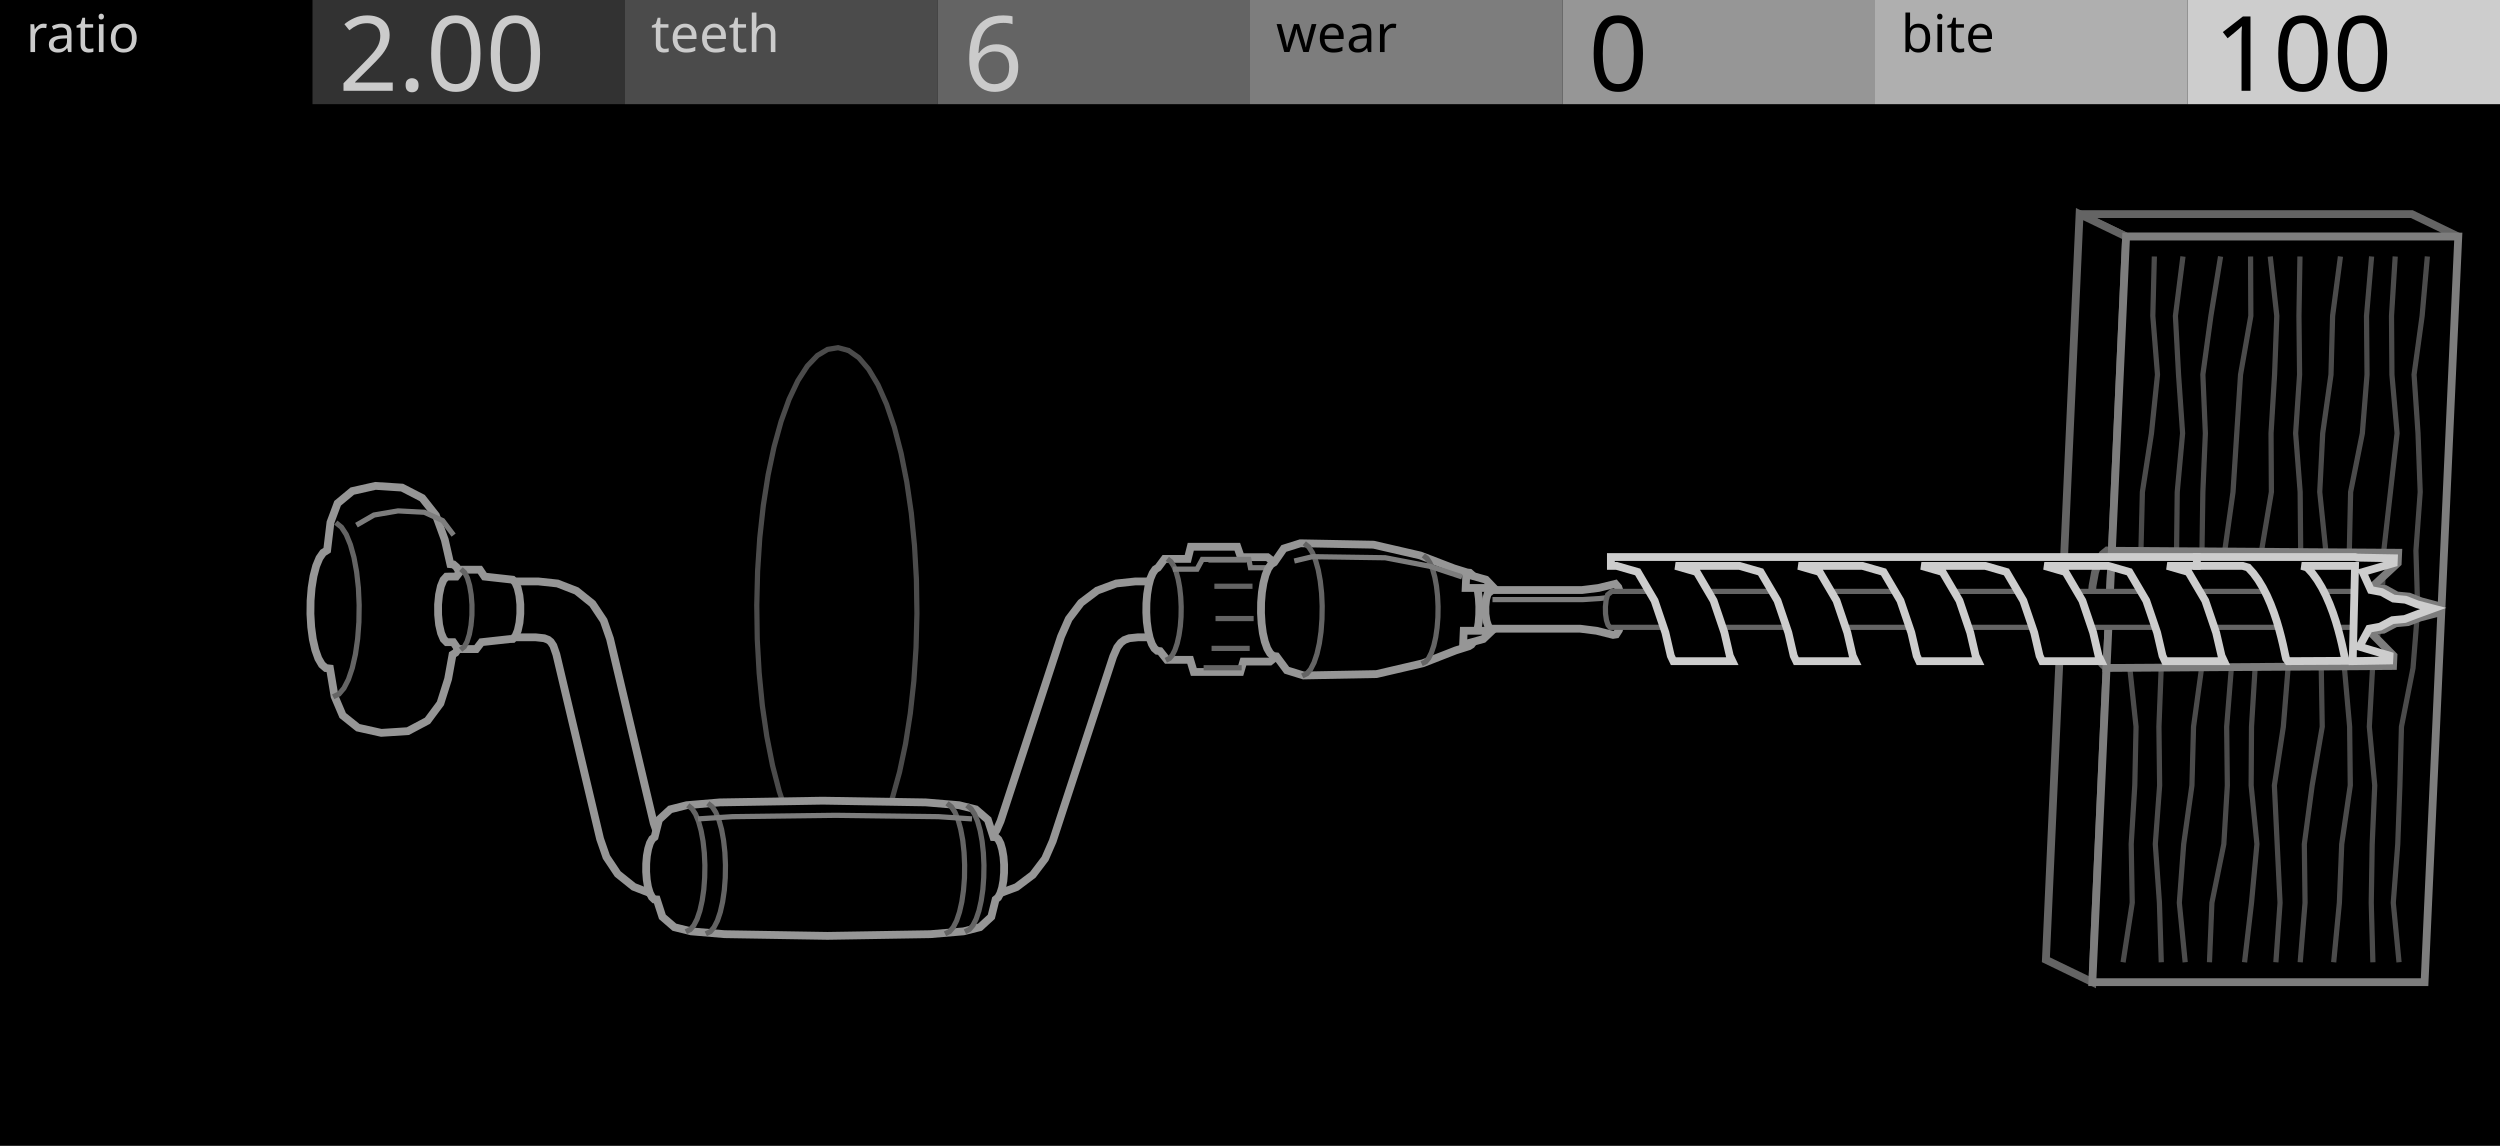
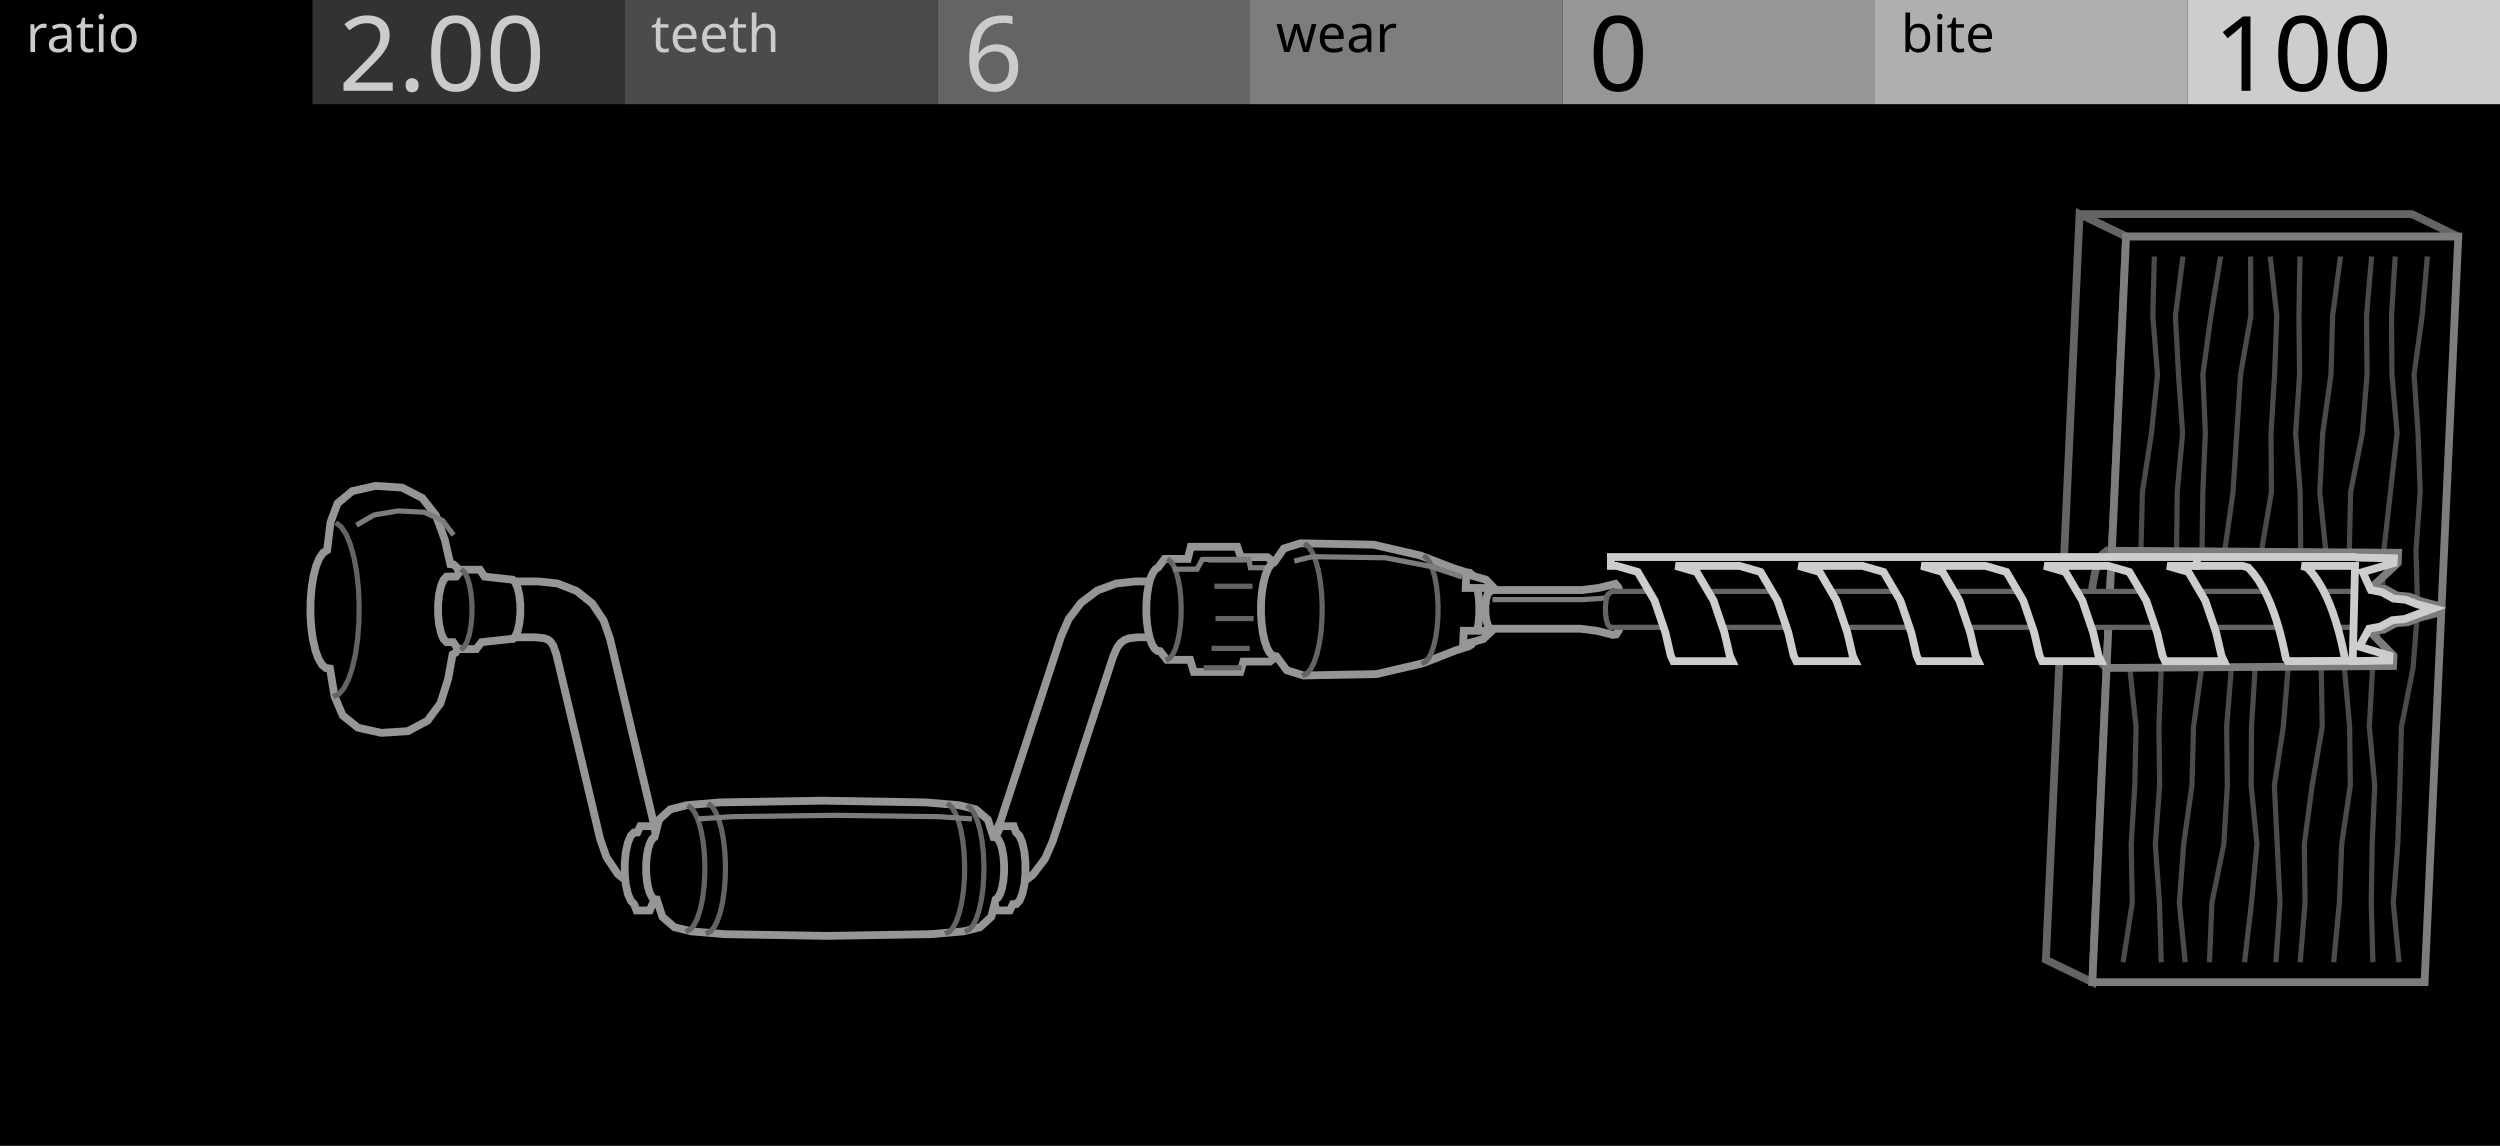
<svg xmlns="http://www.w3.org/2000/svg" width="480" height="220" viewBox="0 0 480 220">
  <g id="preview_canvas">
    <rect x="0" y="0" width="480" height="220" fill="#000000" stroke="none" />
  </g>
  <g id="preview_header">
    <rect x="0" y="0" width="60" height="20" fill="#000000" stroke="none" />
    <rect x="60" y="0" width="60" height="20" fill="#323232" stroke="none" />
    <rect x="120" y="0" width="60" height="20" fill="#4B4B4B" stroke="none" />
    <rect x="180" y="0" width="60" height="20" fill="#646464" stroke="none" />
    <rect x="240" y="0" width="60" height="20" fill="#7D7D7D" stroke="none" />
    <rect x="300" y="0" width="60" height="20" fill="#969696" stroke="none" />
    <rect x="360" y="0" width="60" height="20" fill="#AFAFAF" stroke="none" />
    <rect x="420" y="0" width="60" height="20" fill="#CDCDCD" stroke="none" />
    <text transform="matrix(1 0 0 1 5 10)" fill="#CBCBCB" stroke="none" font-family="UniversNextPro-Light" font-size="10px">ratio</text>
    <text transform="matrix(1 0 0 1 125 10)" fill="#CBCBCB" stroke="none" font-family="UniversNextPro-Light" font-size="10px">teeth</text>
    <text transform="matrix(1 0 0 1 245 10)" fill="#000000" stroke="none" font-family="UniversNextPro-Light" font-size="10px">wear</text>
    <text transform="matrix(1 0 0 1 365 10)" fill="#000000" stroke="none" font-family="UniversNextPro-Light" font-size="10px">bite</text>
    <text transform="matrix(1 0 0 1 65 17.44)" fill="#CBCBCB" stroke="none" font-family="UniversNextPro-Light" font-size="20px">2.00</text>
    <text transform="matrix(1 0 0 1 185 17.44)" fill="#CBCBCB" stroke="none" font-family="UniversNextPro-Light" font-size="20px">6</text>
    <text transform="matrix(1 0 0 1 305 17.44)" fill="#000000" stroke="none" font-family="UniversNextPro-Light" font-size="20px">0</text>
    <text transform="matrix(1 0 0 1 425 17.44)" fill="#000000" stroke="none" font-family="UniversNextPro-Light" font-size="20px">100</text>
  </g>
  <path id="drill_palette_0" d="M 700 300 L 704 300 L 704 304 Z" fill="#CDCDCD" stroke="#CDCDCD" stroke-width="2" />
  <path id="drill_palette_1" d="M 710 300 L 714 300 L 714 304 Z" fill="#646464" stroke="#646464" stroke-width="2" />
  <path d="M 408.21 45.42 L 471.99 45.42 L 463.07 41.11 L 399.28 41.11 Z" fill="#000000" stroke="#646464" stroke-width="1.5" />
  <path d="M 408.21 45.42 L 399.28 41.11 L 392.81 184.27 L 401.73 188.58 L 404.46 128.27 L 403.59 127.45 L 402.8 125.93 L 402.17 123.79 L 401.73 121.19 L 401.51 118.31 L 401.52 115.33 L 401.77 112.48 L 402.24 109.92 L 402.89 107.86 L 403.69 106.41 L 404.57 105.69 L 405.48 105.73 Z" fill="#000000" stroke="#646464" stroke-width="1.5" />
  <path d="M 408.21 45.42 L 471.99 45.42 L 465.52 188.58 L 401.73 188.58 Z" fill="#000000" stroke="#7D7D7D" stroke-width="1.5" />
  <path d="M 408 184.66 L 409.74 173.36 L 409.54 162.08 L 410.23 150.82 L 410.47 139.52 L 409.28 128.26 L 410.06 117.03 L 411.41 105.76 L 411.69 94.5 L 413.43 83.24 L 414.59 71.93 L 413.69 60.65 L 413.98 49.4 L 413.28 49.39 L 412.99 60.67 L 413.89 71.93 L 412.73 83.15 L 410.99 94.43 L 410.71 105.71 L 409.37 116.97 L 408.57 128.27 L 409.77 139.55 L 409.53 150.79 L 408.84 162.06 L 409.04 173.31 L 407.31 184.55 Z" fill="#4B4B4B" stroke="#4B4B4B" stroke-width="0.3" />
  <path d="M 415.31 184.59 L 414.96 173.32 L 414.17 162.07 L 415 150.81 L 414.87 139.54 L 415.3 128.31 L 417.58 117.05 L 418.25 105.74 L 418.38 94.48 L 419.41 83.2 L 418.63 71.91 L 418.03 60.67 L 419.46 49.44 L 418.76 49.35 L 417.33 60.65 L 417.93 71.95 L 418.71 83.19 L 417.68 94.45 L 417.55 105.72 L 416.89 116.95 L 414.6 128.23 L 414.16 139.53 L 414.3 150.79 L 413.47 162.07 L 414.26 173.36 L 414.61 184.62 Z" fill="#4B4B4B" stroke="#4B4B4B" stroke-width="0.3" />
  <path d="M 419.89 184.57 L 418.78 173.33 L 419.62 162.11 L 421.2 150.83 L 421.51 139.56 L 423.05 128.31 L 424.16 117 L 423.13 105.72 L 423.3 94.47 L 423.78 83.2 L 423.3 71.95 L 424.84 60.71 L 426.67 49.45 L 425.98 49.34 L 424.15 60.61 L 422.6 71.91 L 423.08 83.2 L 422.6 94.45 L 422.43 105.75 L 423.46 117 L 422.36 128.23 L 420.81 139.51 L 420.5 150.77 L 418.92 162.03 L 418.08 173.34 L 419.19 184.64 Z" fill="#4B4B4B" stroke="#4B4B4B" stroke-width="0.3" />
  <path d="M 424.57 184.62 L 425.03 173.38 L 427.32 162.12 L 428 150.81 L 427.87 139.55 L 428.77 128.27 L 428.09 116.98 L 427.51 105.75 L 429.09 94.5 L 429.81 83.22 L 430.53 71.97 L 432.51 60.69 L 432.46 49.39 L 431.76 49.4 L 431.81 60.63 L 429.84 71.89 L 429.11 83.17 L 428.39 94.43 L 426.8 105.72 L 427.39 117.02 L 428.07 128.26 L 427.17 139.52 L 427.3 150.79 L 426.63 162.03 L 424.34 173.3 L 423.88 184.59 Z" fill="#4B4B4B" stroke="#4B4B4B" stroke-width="0.3" />
  <path d="M 431.32 184.65 L 432.64 173.37 L 433.68 162.07 L 432.57 150.79 L 432.64 139.55 L 433.33 128.27 L 433.02 117.02 L 434.56 105.79 L 436.46 94.49 L 436.39 83.21 L 437.07 71.95 L 437.5 60.65 L 436.25 49.36 L 435.56 49.43 L 436.79 60.67 L 436.37 71.91 L 435.69 83.19 L 435.76 94.44 L 433.87 105.68 L 432.32 116.98 L 432.63 128.26 L 431.94 139.52 L 431.87 150.82 L 432.98 162.07 L 431.94 173.3 L 430.62 184.57 Z" fill="#4B4B4B" stroke="#4B4B4B" stroke-width="0.3" />
  <path d="M 437.33 184.63 L 438.12 173.34 L 437.57 162.05 L 437.03 150.82 L 438.75 139.58 L 439.66 128.29 L 440.26 117.04 L 442.08 105.76 L 441.98 94.45 L 441.11 83.2 L 441.87 71.94 L 441.75 60.66 L 441.94 49.4 L 441.24 49.39 L 441.05 60.66 L 441.17 71.92 L 440.41 83.2 L 441.28 94.48 L 441.38 105.71 L 439.56 116.96 L 438.96 128.24 L 438.05 139.49 L 436.33 150.78 L 436.87 162.09 L 437.42 173.33 L 436.63 184.58 Z" fill="#4B4B4B" stroke="#4B4B4B" stroke-width="0.3" />
  <path d="M 442 184.63 L 442.92 173.35 L 442.78 162.09 L 444.28 150.86 L 446.22 139.56 L 446.03 128.27 L 446.45 117.01 L 446.9 105.72 L 445.74 94.46 L 446.31 83.23 L 447.9 71.96 L 448.21 60.69 L 449.69 49.44 L 449 49.35 L 447.51 60.63 L 447.2 71.9 L 445.61 83.16 L 445.04 94.47 L 446.2 105.74 L 445.75 116.99 L 445.33 128.26 L 445.52 139.51 L 443.59 150.75 L 442.08 162.05 L 442.22 173.33 L 441.3 184.58 Z" fill="#4B4B4B" stroke="#4B4B4B" stroke-width="0.3" />
  <path d="M 448.43 184.64 L 449.51 173.36 L 449.96 162.1 L 451.61 150.83 L 451.48 139.52 L 450.48 128.26 L 451.28 117.01 L 451.42 105.74 L 451.67 94.5 L 453.92 83.25 L 454.82 71.94 L 454.72 60.68 L 455.68 49.42 L 454.99 49.36 L 454.02 60.65 L 454.12 71.92 L 453.22 83.15 L 450.97 94.43 L 450.72 105.73 L 450.58 116.99 L 449.78 128.27 L 450.78 139.55 L 450.9 150.78 L 449.26 162.04 L 448.81 173.31 L 447.73 184.57 Z" fill="#4B4B4B" stroke="#4B4B4B" stroke-width="0.3" />
  <path d="M 455.94 184.6 L 455.63 173.34 L 455.81 162.08 L 456.3 150.79 L 455.26 139.53 L 455.88 128.3 L 457.67 117.03 L 458.04 105.76 L 459.31 94.5 L 460.59 83.2 L 459.6 71.91 L 459.52 60.67 L 460.22 49.42 L 459.52 49.37 L 458.82 60.65 L 458.9 71.95 L 459.89 83.19 L 458.62 94.43 L 457.34 105.71 L 456.98 116.97 L 455.18 128.23 L 454.56 139.54 L 455.6 150.81 L 455.11 162.06 L 454.93 173.34 L 455.24 184.62 Z" fill="#4B4B4B" stroke="#4B4B4B" stroke-width="0.3" />
  <path d="M 460.95 184.57 L 459.86 173.33 L 460.72 162.09 L 461.13 150.81 L 461.43 139.57 L 463.65 128.32 L 464.55 117.01 L 464.21 105.74 L 465.03 94.47 L 464.61 83.18 L 463.85 71.94 L 465.4 60.7 L 466.39 49.42 L 465.69 49.36 L 464.7 60.62 L 463.15 71.92 L 463.91 83.22 L 464.33 94.46 L 463.51 105.72 L 463.85 116.99 L 462.95 128.22 L 460.73 139.5 L 460.43 150.79 L 460.02 162.05 L 459.16 173.34 L 460.25 184.64 Z" fill="#4B4B4B" stroke="#4B4B4B" stroke-width="0.3" />
  <path d="M 405.48 105.75 L 460.45 106.13 L 460.36 108.12 L 455.23 112.89 L 457.95 113.09 L 460.21 114.33 L 462.55 114.55 L 464.82 115.44 L 467.83 116.24 L 467.76 117.76 L 464.68 118.56 L 462.33 119.45 L 459.97 119.67 L 457.6 120.91 L 454.86 121.11 L 459.55 125.88 L 459.46 127.87 L 404.46 128.25 Z" fill="#000000" stroke="#7D7D7D" stroke-width="1.5" />
  <path d="M 286.5 113.29 L 303.72 113.29 L 306.93 112.89 L 310.15 112.1 L 310.71 112.75 L 311.15 114.04 L 311.4 115.79 L 311.43 117.72 L 311.23 119.55 L 310.83 120.98 L 310.3 121.81 L 309.71 121.9 L 306.55 121.11 L 303.38 120.71 L 286.16 120.71 L 285.74 120.22 L 285.41 119.24 L 285.21 117.91 L 285.19 116.45 L 285.34 115.07 L 285.64 113.99 Z" fill="#000000" stroke="#969696" stroke-width="1.5" />
  <path d="M 286.71 115.47 L 303.94 115.47 L 307.19 115.26 L 310.47 114.86 L 310.38 114.16 L 307.12 114.57 L 303.92 114.77 L 286.71 114.77 Z" fill="#7D7D7D" stroke="#7D7D7D" stroke-width="0.3" />
  <path d="M 309.45 113.55 L 452.33 113.55 L 452.72 114.01 L 453.03 114.92 L 453.21 116.15 L 453.23 117.51 L 453.09 118.79 L 452.81 119.8 L 452.43 120.38 L 452.02 120.45 L 309.14 120.45 L 308.74 119.99 L 308.44 119.08 L 308.26 117.85 L 308.24 116.49 L 308.38 115.21 L 308.66 114.2 Z" fill="#000000" stroke="#646464" stroke-width="1.0" />
  <path d="M 309.29 108.65 L 309.29 106.95 L 421.8 106.95 L 421.8 108.65 L 416.11 108.65 L 420.17 109.82 L 423.41 115.33 L 425.5 121.47 L 426.53 125.91 L 427.01 126.94 L 415.68 126.94 L 415.2 125.91 L 414.17 121.47 L 412.08 115.33 L 408.84 109.82 L 404.78 108.65 L 392.51 108.65 L 396.57 109.82 L 399.81 115.33 L 401.89 121.47 L 402.92 125.91 L 403.41 126.94 L 392.08 126.94 L 391.6 125.91 L 390.57 121.47 L 388.48 115.33 L 385.24 109.82 L 381.18 108.65 L 368.91 108.65 L 372.97 109.82 L 376.21 115.33 L 378.29 121.47 L 379.32 125.91 L 379.81 126.94 L 368.48 126.94 L 368 125.91 L 366.97 121.47 L 364.88 115.33 L 361.64 109.82 L 357.58 108.65 L 345.31 108.65 L 349.37 109.82 L 352.61 115.33 L 354.69 121.47 L 355.72 125.91 L 356.21 126.94 L 344.88 126.94 L 344.39 125.91 L 343.36 121.47 L 341.28 115.33 L 338.04 109.82 L 333.98 108.65 L 321.71 108.65 L 325.77 109.82 L 329.01 115.33 L 331.09 121.47 L 332.12 125.91 L 332.61 126.94 L 321.28 126.94 L 320.79 125.91 L 319.76 121.47 L 317.68 115.33 L 314.44 109.82 L 310.38 108.65 Z" fill="#000000" stroke="#CDCDCD" stroke-width="1.5" />
  <path d="M 421.8 106.95 L 452.17 106.95 L 452.62 107.06 L 459.63 107.19 L 459.59 108.12 L 453.64 109.84 L 455.21 113.29 L 457.29 113.68 L 459.54 114.93 L 461.88 115.15 L 464.15 116.04 L 467.17 116.83 L 464.07 117.96 L 461.72 118.85 L 459.35 119.07 L 456.99 120.32 L 454.87 120.71 L 453 124.16 L 458.79 125.88 L 458.74 126.81 L 451.72 126.94 L 452.17 108.65 L 441.92 108.65 L 442.97 108.96 L 443.97 110.06 L 444.91 111.35 L 445.78 112.79 L 446.58 114.35 L 447.29 115.98 L 447.92 117.64 L 448.47 119.29 L 448.93 120.86 L 449.32 122.34 L 449.64 123.67 L 449.89 124.81 L 450.09 125.75 L 450.25 126.44 L 450.38 126.88 L 439.28 126.94 L 438.92 126.44 L 438.76 125.75 L 438.56 124.81 L 438.31 123.67 L 437.99 122.34 L 437.6 120.86 L 437.14 119.29 L 436.59 117.64 L 435.96 115.98 L 435.25 114.35 L 434.45 112.79 L 433.58 111.35 L 432.64 110.06 L 431.64 108.96 L 430.59 108.65 L 421.8 108.65 Z" fill="#000000" stroke="#CDCDCD" stroke-width="1.5" />
-   <path d="M 158.62 166.42 L 156.69 165.07 L 154.85 162.91 L 153.08 159.95 L 151.44 156.25 L 149.96 151.87 L 148.67 146.88 L 147.58 141.37 L 146.72 135.45 L 146.11 129.21 L 145.74 122.76 L 145.65 116.21 L 145.81 109.67 L 146.23 103.26 L 146.91 97.08 L 147.82 91.25 L 148.96 85.87 L 150.3 81.02 L 151.83 76.79 L 153.5 73.26 L 155.29 70.49 L 157.15 68.54 L 159.03 67.42 L 160.9 67.11 L 162.83 67.63 L 163.01 66.95 L 160.93 66.4 L 158.78 66.75 L 156.71 67.99 L 154.73 70.06 L 152.89 72.92 L 151.18 76.52 L 149.64 80.8 L 148.28 85.7 L 147.13 91.13 L 146.21 96.99 L 145.53 103.2 L 145.11 109.64 L 144.95 116.2 L 145.05 122.78 L 145.41 129.26 L 146.02 135.54 L 146.89 141.49 L 147.98 147.03 L 149.29 152.07 L 150.79 156.5 L 152.46 160.28 L 154.28 163.32 L 156.22 165.59 L 158.22 167 Z" fill="#4B4B4B" stroke="#4B4B4B" stroke-width="0.3" />
-   <path d="M 162.72 67.58 L 164.65 68.93 L 166.49 71.09 L 168.26 74.05 L 169.9 77.75 L 171.38 82.13 L 172.67 87.12 L 173.76 92.63 L 174.62 98.55 L 175.24 104.79 L 175.6 111.24 L 175.7 117.79 L 175.53 124.33 L 175.11 130.74 L 174.43 136.92 L 173.52 142.75 L 172.38 148.13 L 171.04 152.98 L 169.51 157.21 L 167.84 160.74 L 166.05 163.51 L 164.19 165.46 L 162.31 166.58 L 160.44 166.89 L 158.51 166.37 L 158.33 167.05 L 160.41 167.6 L 162.56 167.25 L 164.64 166.01 L 166.61 163.94 L 168.45 161.08 L 170.16 157.48 L 171.7 153.2 L 173.06 148.3 L 174.21 142.87 L 175.13 137.01 L 175.81 130.8 L 176.23 124.36 L 176.4 117.8 L 176.3 111.22 L 175.93 104.74 L 175.32 98.46 L 174.45 92.51 L 173.36 86.97 L 172.05 81.93 L 170.55 77.5 L 168.88 73.72 L 167.06 70.68 L 165.12 68.41 L 163.12 67 Z" fill="#4B4B4B" stroke="#4B4B4B" stroke-width="0.3" />
  <path d="M 97.52 122.36 L 102.83 122.36 L 104.48 122.54 L 105.26 122.84 L 105.74 123.23 L 106.24 123.98 L 106.82 125.65 L 115.22 161.07 L 116.43 164.55 L 118.6 167.8 L 121.66 170.26 L 125.3 171.68 L 128.94 172.07 L 187.9 172.07 L 191.53 171.68 L 195.18 170.32 L 198.3 167.97 L 200.65 164.87 L 202.13 161.48 L 213.73 126.06 L 214.5 124.3 L 215.19 123.41 L 215.87 122.89 L 216.8 122.54 L 218.51 122.36 L 223.18 122.36 L 223.18 111.64 L 217.94 111.64 L 214.31 112.03 L 210.66 113.39 L 207.55 115.74 L 205.2 118.84 L 203.71 122.23 L 192.11 157.65 L 191.34 159.41 L 190.66 160.3 L 189.97 160.82 L 189.04 161.17 L 187.33 161.35 L 129.52 161.35 L 127.86 161.17 L 127.09 160.87 L 126.6 160.48 L 126.1 159.73 L 125.52 158.06 L 117.12 122.64 L 115.91 119.16 L 113.75 115.91 L 110.69 113.45 L 107.04 112.03 L 103.4 111.64 L 97.52 111.64 Z" fill="#000000" stroke="#969696" stroke-width="1.5" />
+   <path d="M 122.38 159.82 L 122.94 158.62 L 125.49 158.62 L 125.88 159.82 L 126.52 160.47 L 127.06 161.73 L 127.46 163.48 L 127.67 165.55 L 127.68 167.73 L 127.48 169.81 L 127.1 171.59 L 126.56 172.89 L 125.93 173.58 L 125.26 173.6 L 124.76 174.8 L 122.21 174.8 L 121.75 173.6 L 121.12 172.95 L 120.57 171.69 L 120.17 169.94 L 119.96 167.87 L 119.95 165.69 L 120.15 163.61 L 120.54 161.83 L 121.08 160.53 L 121.71 159.84 Z" fill="#000000" stroke="#969696" stroke-width="1.5" />
+   <path d="M 191.58 159.82 L 192.08 158.62 L 194.64 158.62 L 195.09 159.82 L 195.73 160.47 L 196.27 161.73 L 196.67 163.48 L 196.88 165.55 L 196.89 167.73 L 196.69 169.81 L 196.3 171.59 L 195.77 172.89 L 195.14 173.58 L 194.47 173.6 L 193.9 174.8 L 191.35 174.8 L 190.96 173.6 L 190.32 172.95 L 189.78 171.69 L 189.38 169.94 L 189.17 167.87 L 189.16 165.69 L 189.36 163.61 L 189.75 161.83 L 190.28 160.53 L 190.92 159.84 Z" fill="#000000" stroke="#969696" stroke-width="1.5" />
  <path d="M 125.68 160.72 L 126.52 157.39 L 128.68 155.4 L 131.84 154.6 L 138.2 154.06 L 157.96 153.73 L 177.75 154.06 L 184.15 154.6 L 187.36 155.4 L 189.67 157.39 L 190.74 160.72 L 191.22 160.74 L 191.69 161.18 L 192.1 161.98 L 192.43 163.12 L 192.67 164.49 L 192.79 166.02 L 192.78 167.59 L 192.65 169.11 L 192.4 170.46 L 192.05 171.55 L 191.63 172.32 L 191.16 172.7 L 190.33 176.03 L 188.16 178.02 L 185 178.82 L 178.64 179.36 L 158.88 179.69 L 139.1 179.36 L 132.7 178.82 L 129.48 178.02 L 127.18 176.03 L 126.1 172.7 L 125.62 172.68 L 125.16 172.24 L 124.75 171.44 L 124.41 170.3 L 124.18 168.93 L 124.06 167.4 L 124.07 165.83 L 124.2 164.31 L 124.45 162.96 L 124.79 161.87 L 125.21 161.1 Z" fill="#000000" stroke="#969696" stroke-width="1.5" />
  <path d="M 131.95 154.98 L 132.62 155.53 L 133.23 156.47 L 133.79 157.83 L 134.27 159.56 L 134.64 161.57 L 134.88 163.78 L 134.99 166.11 L 134.95 168.47 L 134.78 170.75 L 134.47 172.88 L 134.05 174.75 L 133.52 176.31 L 132.93 177.47 L 132.32 178.19 L 131.66 178.51 L 131.97 179.14 L 132.75 178.75 L 133.51 177.87 L 134.17 176.58 L 134.72 174.94 L 135.16 173 L 135.48 170.83 L 135.65 168.5 L 135.69 166.1 L 135.58 163.73 L 135.33 161.47 L 134.95 159.4 L 134.45 157.61 L 133.85 156.14 L 133.14 155.05 L 132.4 154.44 Z" fill="#646464" stroke="#646464" stroke-width="0.3" />
  <path d="M 185.53 154.98 L 186.2 155.53 L 186.81 156.47 L 187.37 157.83 L 187.85 159.56 L 188.22 161.57 L 188.46 163.78 L 188.57 166.11 L 188.53 168.47 L 188.36 170.75 L 188.05 172.88 L 187.63 174.75 L 187.1 176.31 L 186.51 177.47 L 185.9 178.19 L 185.24 178.51 L 185.55 179.14 L 186.33 178.75 L 187.09 177.87 L 187.75 176.58 L 188.3 174.94 L 188.74 173 L 189.06 170.83 L 189.23 168.5 L 189.27 166.1 L 189.16 163.73 L 188.91 161.47 L 188.53 159.4 L 188.03 157.61 L 187.43 156.14 L 186.72 155.05 L 185.98 154.44 Z" fill="#646464" stroke="#646464" stroke-width="0.3" />
  <path d="M 135.8 154.59 L 136.49 155.15 L 137.12 156.12 L 137.7 157.54 L 138.2 159.32 L 138.58 161.4 L 138.83 163.69 L 138.94 166.09 L 138.9 168.53 L 138.72 170.89 L 138.4 173.08 L 137.96 175.02 L 137.42 176.63 L 136.81 177.84 L 136.17 178.58 L 135.5 178.91 L 135.8 179.54 L 136.61 179.14 L 137.39 178.23 L 138.07 176.91 L 138.64 175.21 L 139.09 173.21 L 139.42 170.96 L 139.6 168.56 L 139.64 166.08 L 139.53 163.63 L 139.27 161.3 L 138.88 159.16 L 138.36 157.31 L 137.74 155.8 L 137.01 154.67 L 136.24 154.04 Z" fill="#646464" stroke="#646464" stroke-width="0.3" />
  <path d="M 181.72 154.59 L 182.41 155.15 L 183.04 156.12 L 183.63 157.54 L 184.12 159.32 L 184.5 161.4 L 184.75 163.69 L 184.86 166.09 L 184.83 168.53 L 184.65 170.89 L 184.33 173.08 L 183.89 175.02 L 183.35 176.63 L 182.73 177.84 L 182.1 178.58 L 181.42 178.91 L 181.73 179.54 L 182.54 179.14 L 183.32 178.23 L 183.99 176.91 L 184.56 175.21 L 185.02 173.21 L 185.34 170.96 L 185.53 168.56 L 185.56 166.08 L 185.45 163.63 L 185.2 161.3 L 184.8 159.16 L 184.29 157.31 L 183.67 155.8 L 182.94 154.67 L 182.17 154.04 Z" fill="#646464" stroke="#646464" stroke-width="0.3" />
  <path d="M 134.19 157.57 L 140.64 157.15 L 160.46 156.89 L 180.16 157.15 L 186.45 157.57 L 186.5 156.87 L 180.19 156.45 L 160.46 156.19 L 140.62 156.45 L 134.15 156.87 Z" fill="#7D7D7D" stroke="#7D7D7D" stroke-width="0.3" />
  <path d="M 62.81 105.64 L 63.45 100.3 L 64.82 96.63 L 67.64 94.29 L 72.08 93.29 L 77.19 93.62 L 81.07 95.62 L 83.7 98.96 L 85.4 103.64 L 86.47 108.32 L 87.07 108.38 L 87.65 108.88 L 88.17 109.79 L 88.63 111.06 L 88.98 112.62 L 89.22 114.41 L 89.34 116.32 L 89.32 118.27 L 89.16 120.16 L 88.89 121.89 L 88.5 123.37 L 88.02 124.53 L 87.47 125.32 L 86.89 125.68 L 86.04 130.36 L 84.56 135.04 L 82.08 138.38 L 78.31 140.38 L 73.21 140.71 L 68.72 139.71 L 65.8 137.37 L 64.24 133.7 L 63.35 128.36 L 62.57 128.27 L 61.81 127.61 L 61.12 126.43 L 60.53 124.77 L 60.06 122.72 L 59.75 120.39 L 59.6 117.88 L 59.63 115.33 L 59.83 112.87 L 60.19 110.61 L 60.7 108.67 L 61.33 107.15 L 62.04 106.13 Z" fill="#000000" stroke="#969696" stroke-width="1.5" />
  <path d="M 64.37 100.7 L 65.3 101.46 L 66.16 102.79 L 66.95 104.7 L 67.62 107.09 L 68.13 109.88 L 68.47 112.95 L 68.61 116.17 L 68.56 119.43 L 68.32 122.6 L 67.9 125.54 L 67.31 128.15 L 66.58 130.31 L 65.74 131.94 L 64.87 132.96 L 63.94 133.41 L 64.25 134.04 L 65.31 133.53 L 66.33 132.33 L 67.22 130.58 L 67.98 128.34 L 68.59 125.67 L 69.02 122.67 L 69.26 119.46 L 69.31 116.16 L 69.16 112.89 L 68.82 109.78 L 68.3 106.94 L 67.61 104.47 L 66.79 102.46 L 65.83 100.99 L 64.81 100.16 Z" fill="#646464" stroke="#646464" stroke-width="0.3" />
  <path d="M 68.74 101.06 L 71.93 99.22 L 76.45 98.44 L 81.39 98.7 L 84.76 100.23 L 86.73 102.83 L 87.28 102.41 L 85.21 99.67 L 81.56 98.01 L 76.41 97.74 L 71.68 98.55 L 68.39 100.45 Z" fill="#7D7D7D" stroke="#7D7D7D" stroke-width="0.3" />
  <path d="M 86.33 110.7 L 87.6 110.7 L 88.62 109.38 L 92.13 109.38 L 93.02 110.7 L 98.42 111.3 L 98.94 111.84 L 99.39 112.88 L 99.72 114.33 L 99.9 116.04 L 99.9 117.84 L 99.74 119.56 L 99.42 121.03 L 98.98 122.11 L 98.45 122.68 L 97.9 122.7 L 92.45 123.3 L 91.44 124.62 L 87.93 124.62 L 87.03 123.3 L 85.76 123.3 L 85.17 122.7 L 84.68 121.55 L 84.31 119.95 L 84.12 118.06 L 84.11 116.07 L 84.3 114.17 L 84.65 112.55 L 85.14 111.36 L 85.72 110.72 Z" fill="#000000" stroke="#969696" stroke-width="1.5" />
  <path d="M 88.38 109.63 L 88.93 110.14 L 89.41 111.09 L 89.82 112.49 L 90.12 114.21 L 90.27 116.13 L 90.26 118.11 L 90.09 120.01 L 89.78 121.7 L 89.36 123.05 L 88.87 123.94 L 88.32 124.38 L 88.77 124.92 L 89.42 124.39 L 90 123.32 L 90.46 121.87 L 90.78 120.11 L 90.96 118.14 L 90.97 116.1 L 90.81 114.12 L 90.51 112.33 L 90.06 110.83 L 89.49 109.71 L 88.86 109.12 Z" fill="#646464" stroke="#646464" stroke-width="0.3" />
  <path d="M 222.35 108.98 L 223.59 107.31 L 228.05 107.31 L 228.63 104.98 L 237.56 104.98 L 238.25 106.98 L 243.35 106.98 L 244.65 107.98 L 245.27 108.05 L 245.87 108.57 L 246.42 109.51 L 246.89 110.83 L 247.26 112.45 L 247.51 114.31 L 247.63 116.3 L 247.61 118.32 L 247.45 120.28 L 247.16 122.07 L 246.76 123.61 L 246.26 124.82 L 245.69 125.64 L 245.08 126.02 L 243.83 127.02 L 238.73 127.02 L 238.14 129.02 L 229.21 129.02 L 228.51 126.69 L 224.05 126.69 L 222.73 125.02 L 222.18 124.95 L 221.65 124.49 L 221.16 123.66 L 220.74 122.49 L 220.42 121.04 L 220.19 119.39 L 220.09 117.62 L 220.11 115.82 L 220.25 114.08 L 220.51 112.49 L 220.86 111.12 L 221.31 110.05 L 221.81 109.32 Z" fill="#000000" stroke="#969696" stroke-width="1.5" />
  <path d="M 231.24 128.56 L 238.25 128.56 L 238.25 127.86 L 231.24 127.86 Z" fill="#646464" stroke="#646464" stroke-width="0.3" />
  <path d="M 232.77 124.84 L 239.79 124.84 L 239.79 124.14 L 232.77 124.14 Z" fill="#646464" stroke="#646464" stroke-width="0.3" />
  <path d="M 233.53 119.11 L 240.55 119.11 L 240.55 118.41 L 233.53 118.41 Z" fill="#646464" stroke="#646464" stroke-width="0.3" />
  <path d="M 233.31 112.91 L 240.33 112.91 L 240.33 112.21 L 233.31 112.21 Z" fill="#646464" stroke="#646464" stroke-width="0.3" />
  <path d="M 232.17 107.9 L 239.19 107.9 L 239.19 107.2 L 232.17 107.2 Z" fill="#646464" stroke="#646464" stroke-width="0.3" />
  <path d="M 224.03 107.66 L 224.55 108.09 L 225.03 108.83 L 225.48 109.91 L 225.86 111.29 L 226.16 112.89 L 226.35 114.66 L 226.44 116.52 L 226.41 118.4 L 226.27 120.23 L 226.02 121.93 L 225.68 123.43 L 225.27 124.66 L 224.8 125.58 L 224.32 126.14 L 223.81 126.39 L 224.12 127.02 L 224.76 126.71 L 225.38 125.98 L 225.91 124.94 L 226.36 123.62 L 226.71 122.05 L 226.97 120.31 L 227.11 118.44 L 227.14 116.51 L 227.05 114.61 L 226.85 112.79 L 226.55 111.13 L 226.15 109.68 L 225.66 108.5 L 225.08 107.61 L 224.47 107.12 Z" fill="#646464" stroke="#646464" stroke-width="0.3" />
  <path d="M 225.36 109.63 L 230.04 109.63 L 231.05 107.76 L 239.48 107.76 L 239.8 109.36 L 245.19 109.36 L 245.19 108.66 L 240.38 108.66 L 240.06 107.06 L 230.63 107.06 L 229.62 108.93 L 225.36 108.93 Z" fill="#7D7D7D" stroke="#7D7D7D" stroke-width="0.3" />
  <path d="M 244.65 107.98 L 246.5 105.31 L 249.67 104.31 L 263.71 104.58 L 272.69 106.65 L 279.12 109.12 L 281.69 109.92 L 282.18 109.97 L 282.65 110.38 L 283.08 111.12 L 283.45 112.15 L 283.74 113.43 L 283.94 114.89 L 284.03 116.45 L 284.01 118.04 L 283.89 119.58 L 283.66 120.98 L 283.35 122.19 L 282.96 123.14 L 282.51 123.78 L 282.03 124.08 L 279.5 124.88 L 273.18 127.35 L 264.3 129.42 L 250.27 129.69 L 247.06 128.69 L 245.08 126.02 L 244.46 125.95 L 243.86 125.43 L 243.31 124.49 L 242.84 123.17 L 242.47 121.55 L 242.23 119.69 L 242.11 117.7 L 242.13 115.68 L 242.29 113.72 L 242.58 111.93 L 242.98 110.39 L 243.48 109.18 L 244.04 108.36 Z" fill="#000000" stroke="#969696" stroke-width="1.5" />
  <path d="M 250.32 104.68 L 251.02 105.25 L 251.66 106.24 L 252.25 107.68 L 252.76 109.49 L 253.14 111.6 L 253.4 113.93 L 253.51 116.37 L 253.47 118.84 L 253.29 121.24 L 252.97 123.47 L 252.52 125.45 L 251.97 127.08 L 251.34 128.31 L 250.7 129.06 L 250.01 129.4 L 250.32 130.03 L 251.14 129.63 L 251.93 128.7 L 252.62 127.36 L 253.2 125.64 L 253.66 123.6 L 253.99 121.32 L 254.17 118.88 L 254.21 116.36 L 254.1 113.87 L 253.84 111.5 L 253.44 109.33 L 252.92 107.45 L 252.28 105.91 L 251.54 104.78 L 250.76 104.14 Z" fill="#646464" stroke="#646464" stroke-width="0.3" />
  <path d="M 273.18 107 L 273.74 107.46 L 274.25 108.25 L 274.73 109.42 L 275.14 110.89 L 275.46 112.61 L 275.67 114.5 L 275.76 116.49 L 275.73 118.5 L 275.58 120.45 L 275.32 122.27 L 274.95 123.88 L 274.5 125.2 L 274 126.19 L 273.49 126.79 L 272.94 127.06 L 273.24 127.69 L 273.93 127.36 L 274.59 126.58 L 275.15 125.47 L 275.63 124.06 L 276 122.4 L 276.27 120.53 L 276.43 118.53 L 276.46 116.48 L 276.36 114.44 L 276.15 112.5 L 275.83 110.73 L 275.4 109.19 L 274.88 107.93 L 274.27 106.98 L 273.62 106.46 Z" fill="#646464" stroke="#646464" stroke-width="0.3" />
  <path d="M 248.73 108.02 L 252.03 107.23 L 265.95 107.44 L 274.5 109.08 L 280.46 111.05 L 280.68 110.38 L 274.67 108.4 L 266.02 106.74 L 251.96 106.53 L 248.57 107.34 Z" fill="#7D7D7D" stroke="#7D7D7D" stroke-width="0.3" />
  <path d="M 281.53 110.24 L 285.31 111.3 L 286.83 112.89 L 281.41 112.89 Z" fill="#000000" stroke="#969696" stroke-width="1.5" />
  <path d="M 280.92 123.76 L 284.79 122.7 L 286.46 121.11 L 281.04 121.11 Z" fill="#000000" stroke="#969696" stroke-width="1.5" />
</svg>
